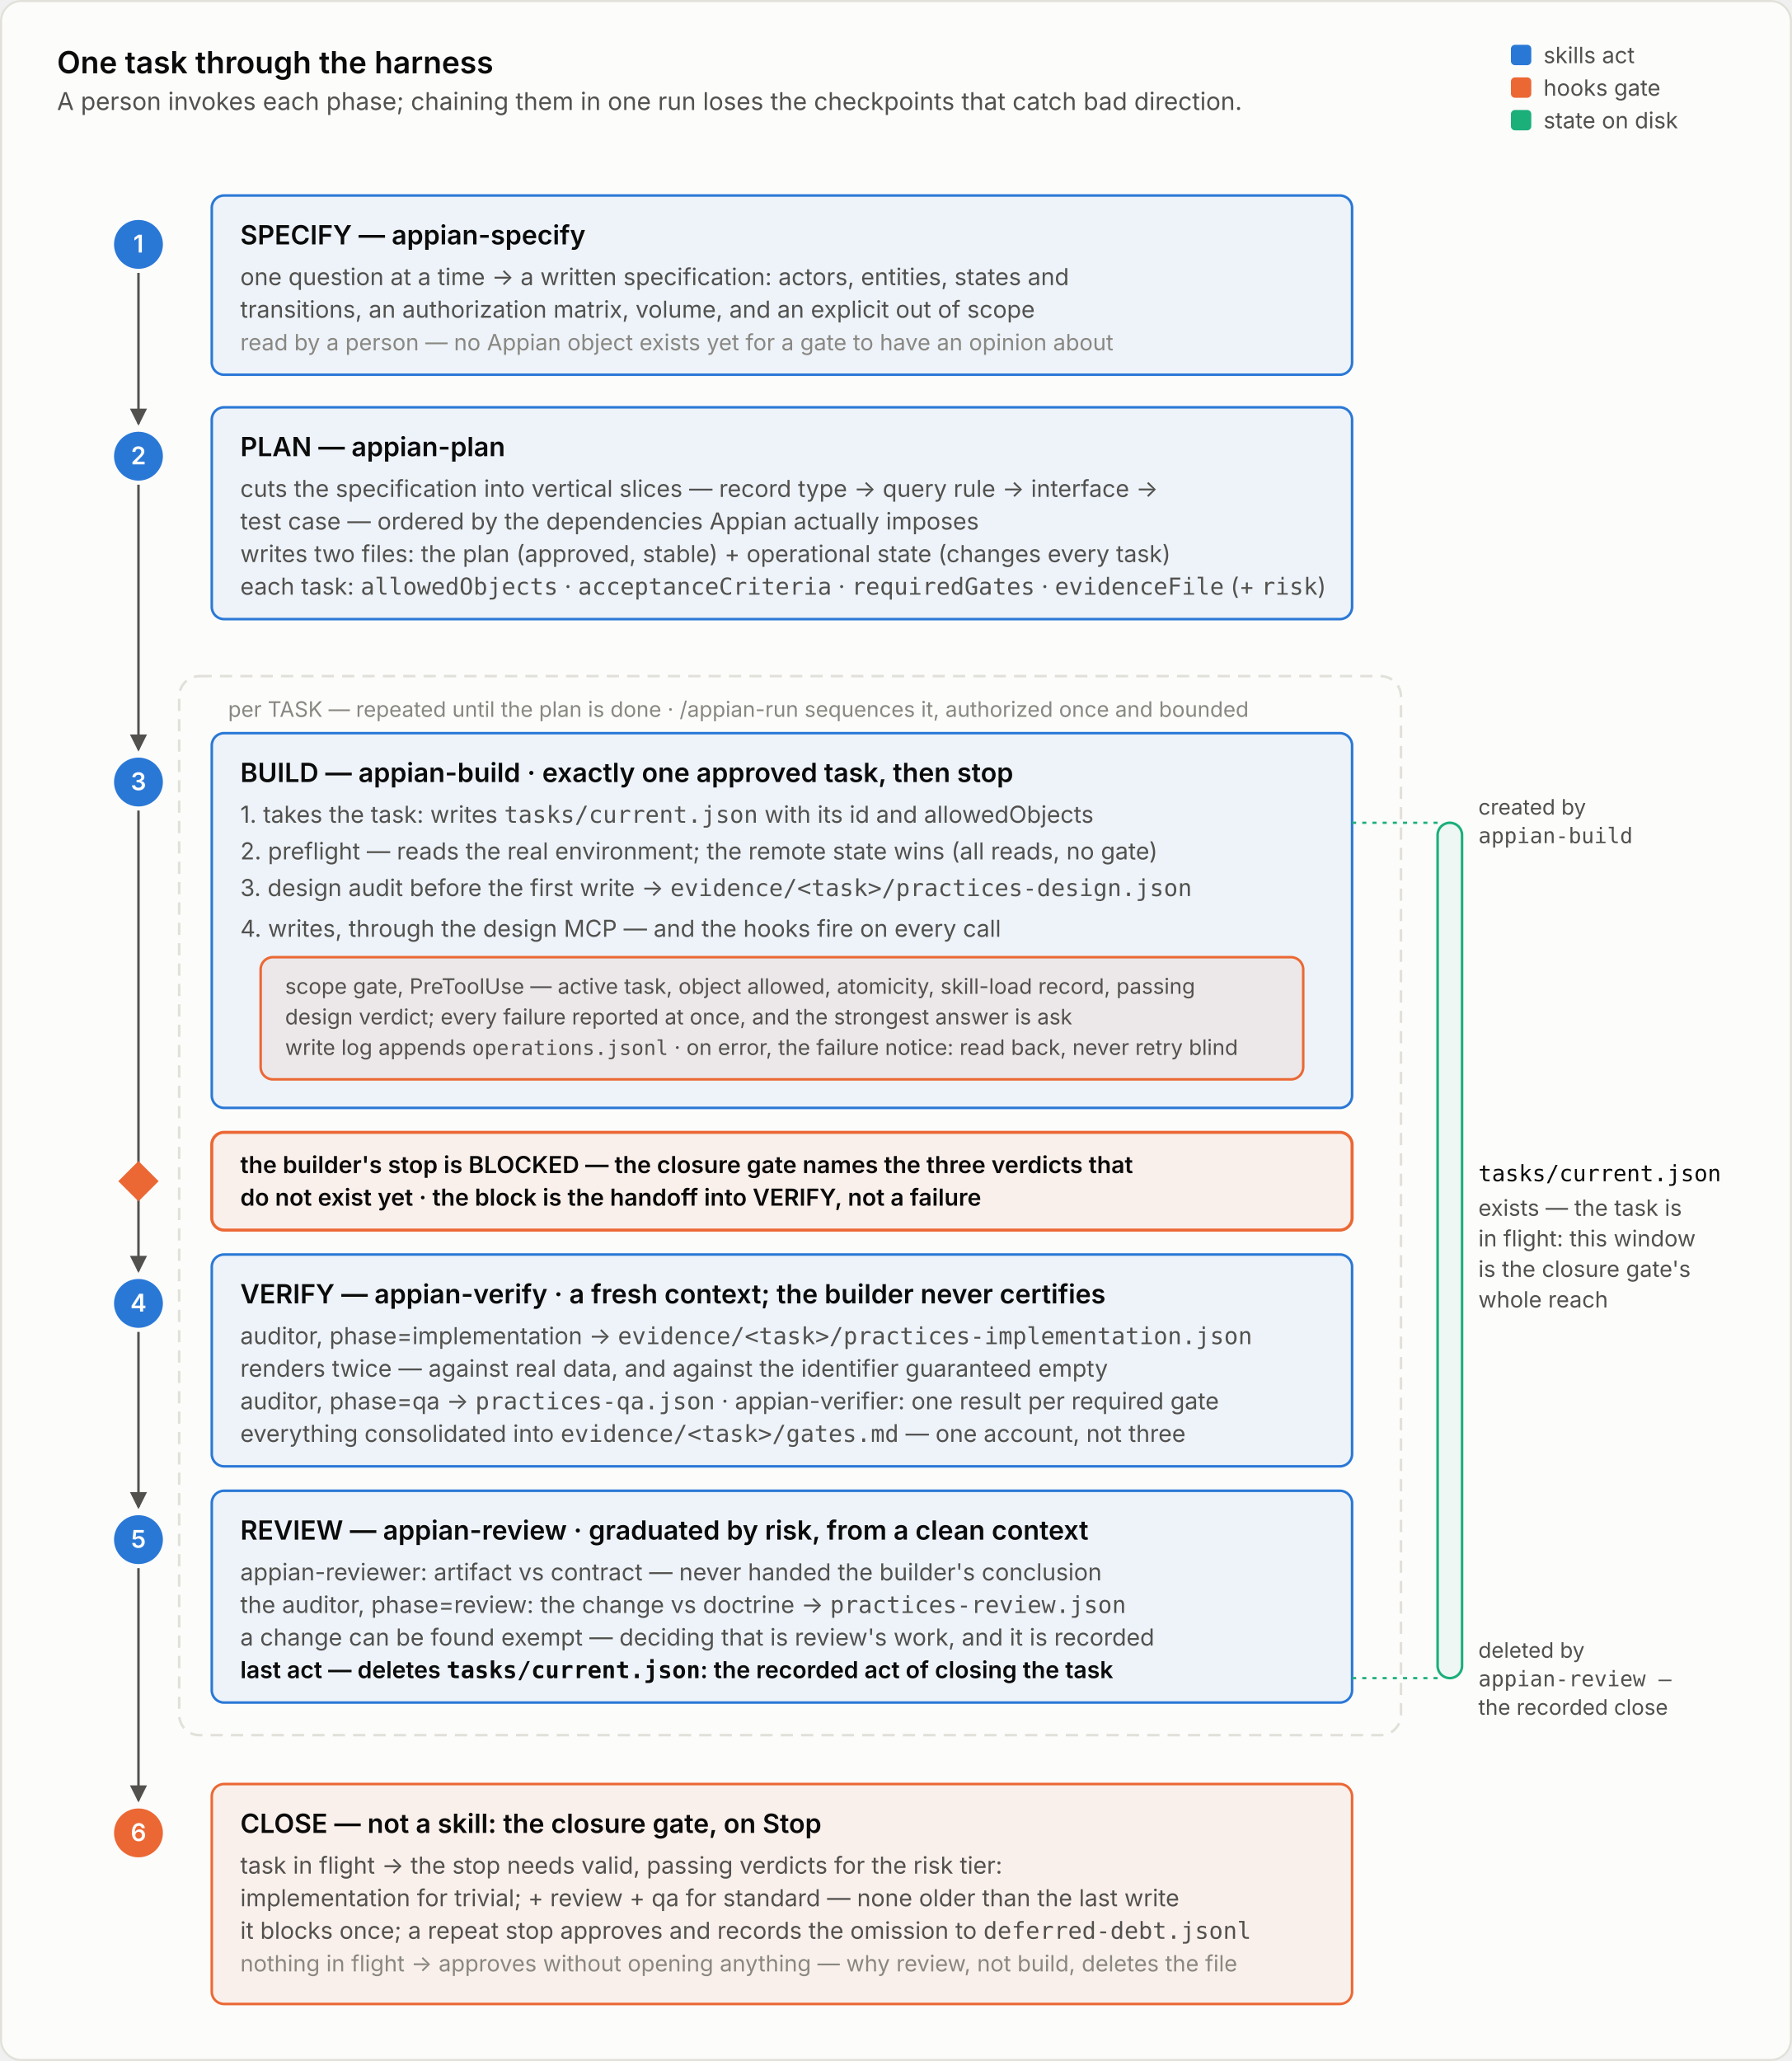
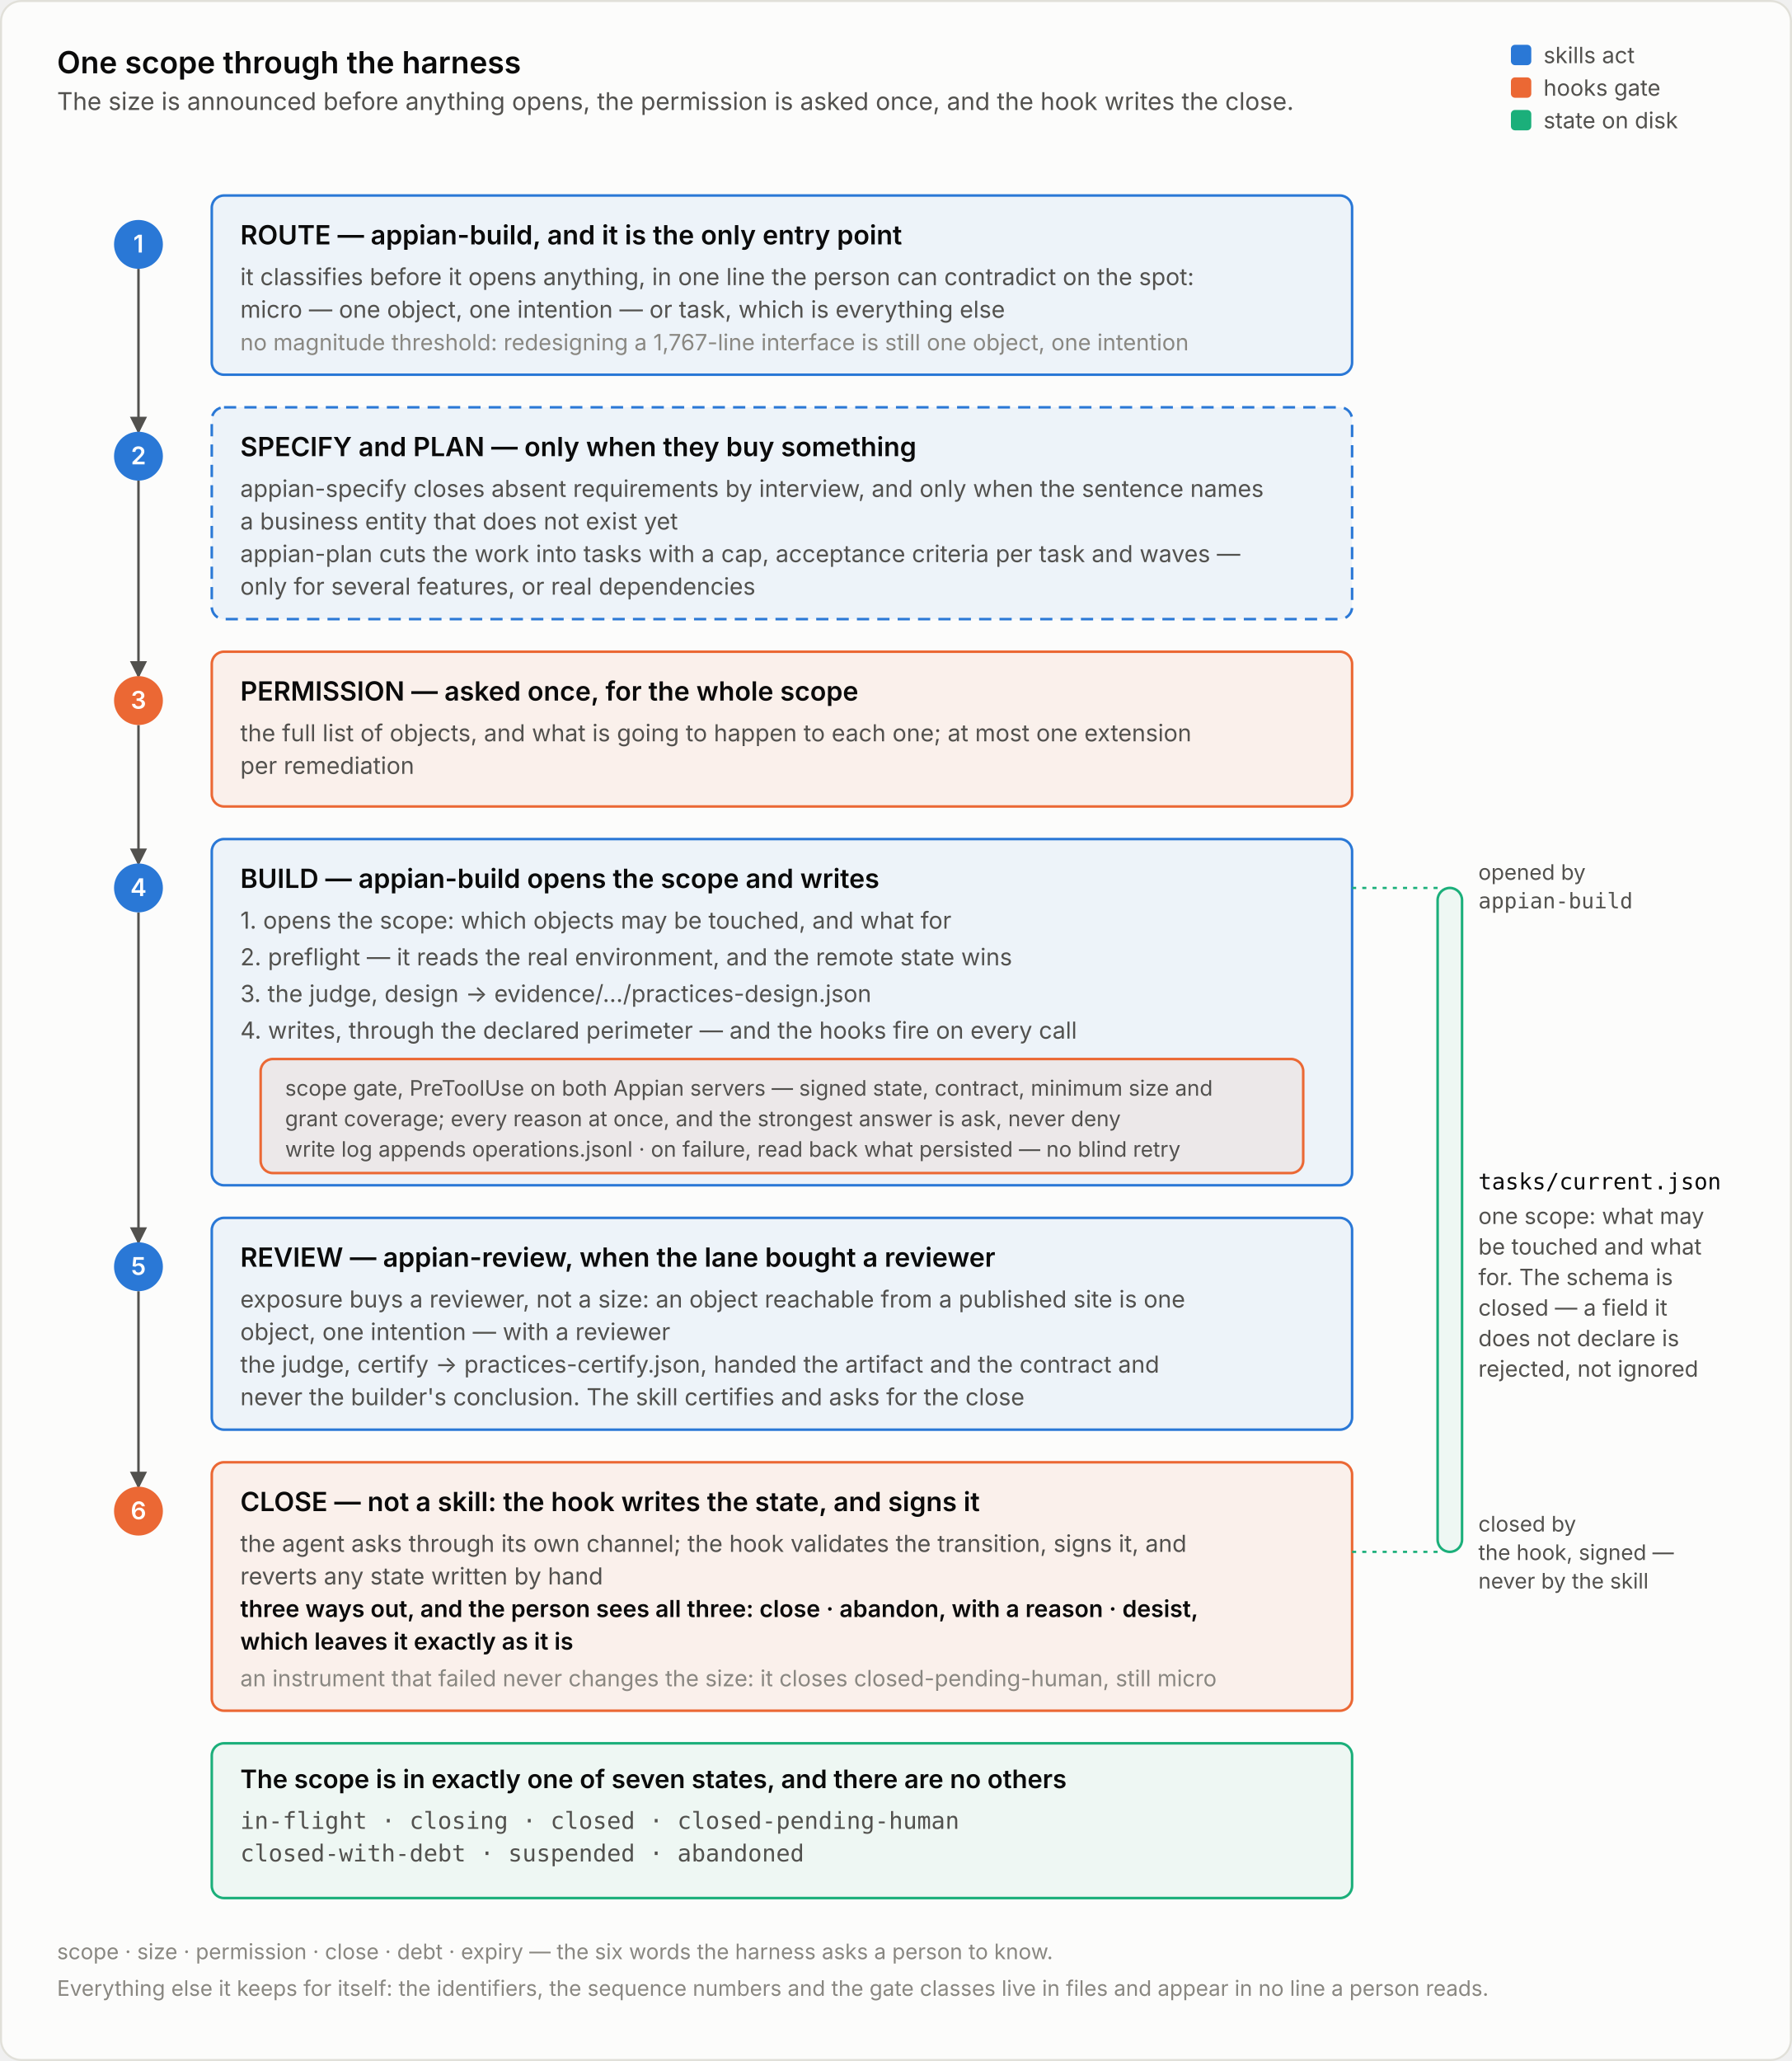
<svg xmlns="http://www.w3.org/2000/svg" width="880" height="1012" viewBox="0 0 880 1012" role="img" font-family="system-ui,-apple-system,'Segoe UI',sans-serif">
  <defs>
    <marker id="ar-blue" viewBox="0 0 8 8" refX="7" refY="4" markerWidth="7" markerHeight="7" orient="auto-start-reverse">
      <path d="M0,0 L8,4 L0,8 z" fill="#2a78d6" />
    </marker>
  </defs>
  <defs>
    <marker id="ar-orange" viewBox="0 0 8 8" refX="7" refY="4" markerWidth="7" markerHeight="7" orient="auto-start-reverse">
      <path d="M0,0 L8,4 L0,8 z" fill="#eb6834" />
    </marker>
  </defs>
  <defs>
    <marker id="ar-ink" viewBox="0 0 8 8" refX="7" refY="4" markerWidth="7" markerHeight="7" orient="auto-start-reverse">
      <path d="M0,0 L8,4 L0,8 z" fill="#52514e" />
    </marker>
  </defs>
  <rect x="0.5" y="0.5" width="879" height="1011" rx="10" fill="#fcfcfb" stroke="#e1e0d9" />
-   <text x="28" y="36" font-size="15" fill="#0b0b0b" font-weight="600">One task through the harness</text>
-   <text x="28" y="54" font-size="12" fill="#52514e">A person invokes each phase; chaining them in one run loses the checkpoints that catch bad direction.</text>
+   <text x="28" y="36" font-size="15" fill="#0b0b0b" font-weight="600">One scope through the harness</text>
+   <text x="28" y="54" font-size="12" fill="#52514e">The size is announced before anything opens, the permission is asked once, and the hook writes the close.</text>
  <rect x="742" y="22" width="10" height="10" rx="2" fill="#2a78d6" stroke="none" stroke-width="0" />
  <text x="758" y="31" font-size="11" fill="#52514e">skills act</text>
  <rect x="742" y="38" width="10" height="10" rx="2" fill="#eb6834" stroke="none" stroke-width="0" />
  <text x="758" y="47" font-size="11" fill="#52514e">hooks gate</text>
  <rect x="742" y="54" width="10" height="10" rx="2" fill="#1baf7a" stroke="none" stroke-width="0" />
  <text x="758" y="63" font-size="11" fill="#52514e">state on disk</text>
  <rect x="104" y="96" width="560" height="88" rx="6" fill="rgba(42,120,214,0.07)" stroke="#2a78d6" stroke-width="1.25" />
-   <text x="118" y="120" font-size="13" fill="#0b0b0b" font-weight="600">SPECIFY — appian-specify</text>
-   <text x="118" y="140" font-size="11.5" fill="#52514e">one question at a time → a written specification: actors, entities, states and</text>
-   <text x="118" y="156" font-size="11.5" fill="#52514e">transitions, an authorization matrix, volume, and an explicit out of scope</text>
-   <text x="118" y="172" font-size="11" fill="#898781">read by a person — no Appian object exists yet for a gate to have an opinion about</text>
-   <rect x="104" y="200" width="560" height="104" rx="6" fill="rgba(42,120,214,0.07)" stroke="#2a78d6" stroke-width="1.25" />
-   <text x="118" y="224" font-size="13" fill="#0b0b0b" font-weight="600">PLAN — appian-plan</text>
-   <text x="118" y="244" font-size="11.5" fill="#52514e">cuts the specification into vertical slices — record type → query rule → interface →</text>
-   <text x="118" y="260" font-size="11.5" fill="#52514e">test case — ordered by the dependencies Appian actually imposes</text>
-   <text x="118" y="276" font-size="11.5" fill="#52514e">writes two files: the plan (approved, stable) + operational state (changes every task)</text>
-   <text x="118" y="292" font-size="11.5" fill="#52514e">each task: <tspan font-family="ui-monospace,Consolas,'Cascadia Mono',monospace">allowedObjects</tspan> · <tspan font-family="ui-monospace,Consolas,'Cascadia Mono',monospace">acceptanceCriteria</tspan> · <tspan font-family="ui-monospace,Consolas,'Cascadia Mono',monospace">requiredGates</tspan> · <tspan font-family="ui-monospace,Consolas,'Cascadia Mono',monospace">evidenceFile</tspan> (+ <tspan font-family="ui-monospace,Consolas,'Cascadia Mono',monospace">risk</tspan>)</text>
-   <rect x="88" y="332" width="600" height="520" rx="10" fill="none" stroke="#e1e0d9" stroke-width="1.25" stroke-dasharray="6 4" />
-   <text x="112" y="352" font-size="10.5" fill="#898781">per TASK — repeated until the plan is done · /appian-run sequences it, authorized once and bounded</text>
-   <rect x="104" y="360" width="560" height="184" rx="6" fill="rgba(42,120,214,0.07)" stroke="#2a78d6" stroke-width="1.25" />
-   <text x="118" y="384" font-size="13" fill="#0b0b0b" font-weight="600">BUILD — appian-build · exactly one approved task, then stop</text>
-   <text x="118" y="404" font-size="11.5" fill="#52514e">1. takes the task: writes <tspan font-family="ui-monospace,Consolas,'Cascadia Mono',monospace">tasks/current.json</tspan> with its id and allowedObjects</text>
-   <text x="118" y="422" font-size="11.5" fill="#52514e">2. preflight — reads the real environment; the remote state wins (all reads, no gate)</text>
-   <text x="118" y="440" font-size="11.5" fill="#52514e">3. design audit before the first write → <tspan font-family="ui-monospace,Consolas,'Cascadia Mono',monospace">evidence/&lt;task&gt;/practices-design.json</tspan>
-   </text>
-   <text x="118" y="460" font-size="11.5" fill="#52514e">4. writes, through the design MCP — and the hooks fire on every call</text>
-   <rect x="128" y="470" width="512" height="60" rx="6" fill="rgba(235,104,52,0.08)" stroke="#eb6834" stroke-width="1.25" />
-   <text x="140" y="488" font-size="10.5" fill="#52514e">scope gate, PreToolUse — active task, object allowed, atomicity, skill-load record, passing</text>
-   <text x="140" y="503" font-size="10.5" fill="#52514e">design verdict; every failure reported at once, and the strongest answer is ask</text>
-   <text x="140" y="518" font-size="10.5" fill="#52514e">write log appends <tspan font-family="ui-monospace,Consolas,'Cascadia Mono',monospace" font-size="10">operations.jsonl</tspan> · on error, the failure notice: read back, never retry blind</text>
-   <rect x="104" y="556" width="560" height="48" rx="6" fill="rgba(235,104,52,0.08)" stroke="#eb6834" stroke-width="1.5" />
-   <text x="118" y="576" font-size="11.5" fill="#0b0b0b" font-weight="600">the builder's stop is BLOCKED — the closure gate names the three verdicts that</text>
-   <text x="118" y="592" font-size="11.5" fill="#0b0b0b" font-weight="600">do not exist yet · the block is the handoff into VERIFY, not a failure</text>
-   <rect x="104" y="616" width="560" height="104" rx="6" fill="rgba(42,120,214,0.07)" stroke="#2a78d6" stroke-width="1.25" />
-   <text x="118" y="640" font-size="13" fill="#0b0b0b" font-weight="600">VERIFY — appian-verify · a fresh context; the builder never certifies</text>
-   <text x="118" y="660" font-size="11.5" fill="#52514e">auditor, phase=implementation → <tspan font-family="ui-monospace,Consolas,'Cascadia Mono',monospace">evidence/&lt;task&gt;/practices-implementation.json</tspan>
-   </text>
-   <text x="118" y="676" font-size="11.5" fill="#52514e">renders twice — against real data, and against the identifier guaranteed empty</text>
-   <text x="118" y="692" font-size="11.5" fill="#52514e">auditor, phase=qa → <tspan font-family="ui-monospace,Consolas,'Cascadia Mono',monospace">practices-qa.json</tspan> · appian-verifier: one result per required gate</text>
-   <text x="118" y="708" font-size="11.5" fill="#52514e">everything consolidated into <tspan font-family="ui-monospace,Consolas,'Cascadia Mono',monospace">evidence/&lt;task&gt;/gates.md</tspan> — one account, not three</text>
-   <rect x="104" y="732" width="560" height="104" rx="6" fill="rgba(42,120,214,0.07)" stroke="#2a78d6" stroke-width="1.25" />
-   <text x="118" y="756" font-size="13" fill="#0b0b0b" font-weight="600">REVIEW — appian-review · graduated by risk, from a clean context</text>
-   <text x="118" y="776" font-size="11.5" fill="#52514e">appian-reviewer: artifact vs contract — never handed the builder's conclusion</text>
-   <text x="118" y="792" font-size="11.5" fill="#52514e">the auditor, phase=review: the change vs doctrine → <tspan font-family="ui-monospace,Consolas,'Cascadia Mono',monospace">practices-review.json</tspan>
-   </text>
-   <text x="118" y="808" font-size="11.5" fill="#52514e">a change can be found exempt — deciding that is review's work, and it is recorded</text>
-   <text x="118" y="824" font-size="11.5" fill="#0b0b0b" font-weight="600">last act — deletes <tspan font-family="ui-monospace,Consolas,'Cascadia Mono',monospace">tasks/current.json</tspan>: the recorded act of closing the task</text>
-   <rect x="104" y="876" width="560" height="108" rx="6" fill="rgba(235,104,52,0.08)" stroke="#eb6834" stroke-width="1.25" />
-   <text x="118" y="900" font-size="13" fill="#0b0b0b" font-weight="600">CLOSE — not a skill: the closure gate, on Stop</text>
-   <text x="118" y="920" font-size="11.5" fill="#52514e">task in flight → the stop needs valid, passing verdicts for the risk tier:</text>
-   <text x="118" y="936" font-size="11.5" fill="#52514e">implementation for trivial; + review + qa for standard — none older than the last write</text>
-   <text x="118" y="952" font-size="11.5" fill="#52514e">it blocks once; a repeat stop approves and records the omission to <tspan font-family="ui-monospace,Consolas,'Cascadia Mono',monospace">deferred-debt.jsonl</tspan>
-   </text>
-   <text x="118" y="968" font-size="11" fill="#898781">nothing in flight → approves without opening anything — why review, not build, deletes the file</text>
-   <polyline points="68,134 68,208" fill="none" stroke="#52514e" stroke-width="1.2" marker-end="url(#ar-ink)" />
-   <polyline points="68,238 68,368" fill="none" stroke="#52514e" stroke-width="1.2" marker-end="url(#ar-ink)" />
-   <polyline points="68,398 68,624" fill="none" stroke="#52514e" stroke-width="1.2" marker-end="url(#ar-ink)" />
-   <polyline points="68,654 68,740" fill="none" stroke="#52514e" stroke-width="1.2" marker-end="url(#ar-ink)" />
-   <polyline points="68,770 68,884" fill="none" stroke="#52514e" stroke-width="1.2" marker-end="url(#ar-ink)" />
+   <text x="118" y="120" font-size="13" fill="#0b0b0b" font-weight="600">ROUTE — appian-build, and it is the only entry point</text>
+   <text x="118" y="140" font-size="11.5" fill="#52514e">it classifies before it opens anything, in one line the person can contradict on the spot:</text>
+   <text x="118" y="156" font-size="11.5" fill="#52514e">micro — one object, one intention — or task, which is everything else</text>
+   <text x="118" y="172" font-size="11" fill="#898781">no magnitude threshold: redesigning a 1,767-line interface is still one object, one intention</text>
+   <rect x="104" y="200" width="560" height="104" rx="6" fill="rgba(42,120,214,0.07)" stroke="#2a78d6" stroke-width="1.25" stroke-dasharray="6 4" />
+   <text x="118" y="224" font-size="13" fill="#0b0b0b" font-weight="600">SPECIFY and PLAN — only when they buy something</text>
+   <text x="118" y="244" font-size="11.5" fill="#52514e">appian-specify closes absent requirements by interview, and only when the sentence names</text>
+   <text x="118" y="260" font-size="11.5" fill="#52514e">a business entity that does not exist yet</text>
+   <text x="118" y="276" font-size="11.5" fill="#52514e">appian-plan cuts the work into tasks with a cap, acceptance criteria per task and waves —</text>
+   <text x="118" y="292" font-size="11.5" fill="#52514e">only for several features, or real dependencies</text>
+   <rect x="104" y="320" width="560" height="76" rx="6" fill="rgba(235,104,52,0.08)" stroke="#eb6834" stroke-width="1.25" />
+   <text x="118" y="344" font-size="13" fill="#0b0b0b" font-weight="600">PERMISSION — asked once, for the whole scope</text>
+   <text x="118" y="364" font-size="11.5" fill="#52514e">the full list of objects, and what is going to happen to each one; at most one extension</text>
+   <text x="118" y="380" font-size="11.5" fill="#52514e">per remediation</text>
+   <rect x="104" y="412" width="560" height="170" rx="6" fill="rgba(42,120,214,0.07)" stroke="#2a78d6" stroke-width="1.25" />
+   <text x="118" y="436" font-size="13" fill="#0b0b0b" font-weight="600">BUILD — appian-build opens the scope and writes</text>
+   <text x="118" y="456" font-size="11.5" fill="#52514e">1. opens the scope: which objects may be touched, and what for</text>
+   <text x="118" y="474" font-size="11.5" fill="#52514e">2. preflight — it reads the real environment, and the remote state wins</text>
+   <text x="118" y="492" font-size="11.5" fill="#52514e">3. the judge, design → evidence/…/practices-design.json</text>
+   <text x="118" y="510" font-size="11.5" fill="#52514e">4. writes, through the declared perimeter — and the hooks fire on every call</text>
+   <rect x="128" y="520" width="512" height="56" rx="6" fill="rgba(235,104,52,0.08)" stroke="#eb6834" stroke-width="1.25" />
+   <text x="140" y="538" font-size="10.5" fill="#52514e">scope gate, PreToolUse on both Appian servers — signed state, contract, minimum size and</text>
+   <text x="140" y="553" font-size="10.5" fill="#52514e">grant coverage; every reason at once, and the strongest answer is ask, never deny</text>
+   <text x="140" y="568" font-size="10.5" fill="#52514e">write log appends operations.jsonl · on failure, read back what persisted — no blind retry</text>
+   <rect x="104" y="598" width="560" height="104" rx="6" fill="rgba(42,120,214,0.07)" stroke="#2a78d6" stroke-width="1.25" />
+   <text x="118" y="622" font-size="13" fill="#0b0b0b" font-weight="600">REVIEW — appian-review, when the lane bought a reviewer</text>
+   <text x="118" y="642" font-size="11.5" fill="#52514e">exposure buys a reviewer, not a size: an object reachable from a published site is one</text>
+   <text x="118" y="658" font-size="11.5" fill="#52514e">object, one intention — with a reviewer</text>
+   <text x="118" y="674" font-size="11.5" fill="#52514e">the judge, certify → practices-certify.json, handed the artifact and the contract and</text>
+   <text x="118" y="690" font-size="11.5" fill="#52514e">never the builder's conclusion. The skill certifies and asks for the close</text>
+   <rect x="104" y="718" width="560" height="122" rx="6" fill="rgba(235,104,52,0.08)" stroke="#eb6834" stroke-width="1.25" />
+   <text x="118" y="742" font-size="13" fill="#0b0b0b" font-weight="600">CLOSE — not a skill: the hook writes the state, and signs it</text>
+   <text x="118" y="762" font-size="11.5" fill="#52514e">the agent asks through its own channel; the hook validates the transition, signs it, and</text>
+   <text x="118" y="778" font-size="11.5" fill="#52514e">reverts any state written by hand</text>
+   <text x="118" y="794" font-size="11.5" fill="#0b0b0b" font-weight="600">three ways out, and the person sees all three: close · abandon, with a reason · desist,</text>
+   <text x="118" y="810" font-size="11.5" fill="#0b0b0b" font-weight="600">which leaves it exactly as it is</text>
+   <text x="118" y="828" font-size="11" fill="#898781">an instrument that failed never changes the size: it closes closed-pending-human, still micro</text>
+   <rect x="104" y="856" width="560" height="76" rx="6" fill="rgba(27,175,122,0.06)" stroke="#1baf7a" stroke-width="1.25" />
+   <text x="118" y="878" font-size="12.5" fill="#0b0b0b" font-weight="600">The scope is in exactly one of seven states, and there are no others</text>
+   <text x="118" y="898" font-size="11.5" fill="#52514e" font-family="ui-monospace,Consolas,'Cascadia Mono',monospace">in-flight · closing · closed · closed-pending-human</text>
+   <text x="118" y="914" font-size="11.5" fill="#52514e" font-family="ui-monospace,Consolas,'Cascadia Mono',monospace">closed-with-debt · suspended · abandoned</text>
+   <polyline points="68,132 68,212" fill="none" stroke="#52514e" stroke-width="1.2" marker-end="url(#ar-ink)" />
+   <polyline points="68,236 68,332" fill="none" stroke="#52514e" stroke-width="1.2" marker-end="url(#ar-ink)" />
+   <polyline points="68,356 68,424" fill="none" stroke="#52514e" stroke-width="1.2" marker-end="url(#ar-ink)" />
+   <polyline points="68,448 68,610" fill="none" stroke="#52514e" stroke-width="1.2" marker-end="url(#ar-ink)" />
+   <polyline points="68,634 68,730" fill="none" stroke="#52514e" stroke-width="1.2" marker-end="url(#ar-ink)" />
  <circle cx="68" cy="120" r="12" fill="#2a78d6" />
  <text x="68" y="124" font-size="12" fill="#ffffff" font-weight="600" text-anchor="middle">1</text>
  <circle cx="68" cy="224" r="12" fill="#2a78d6" />
  <text x="68" y="228" font-size="12" fill="#ffffff" font-weight="600" text-anchor="middle">2</text>
-   <circle cx="68" cy="384" r="12" fill="#2a78d6" />
-   <text x="68" y="388" font-size="12" fill="#ffffff" font-weight="600" text-anchor="middle">3</text>
-   <circle cx="68" cy="640" r="12" fill="#2a78d6" />
-   <text x="68" y="644" font-size="12" fill="#ffffff" font-weight="600" text-anchor="middle">4</text>
-   <circle cx="68" cy="756" r="12" fill="#2a78d6" />
-   <text x="68" y="760" font-size="12" fill="#ffffff" font-weight="600" text-anchor="middle">5</text>
-   <circle cx="68" cy="900" r="12" fill="#eb6834" />
-   <text x="68" y="904" font-size="12" fill="#ffffff" font-weight="600" text-anchor="middle">6</text>
-   <rect x="61" y="573" width="14" height="14" fill="#eb6834" transform="rotate(45 68 580)" />
-   <polyline points="664,404 706,404" fill="none" stroke="#1baf7a" stroke-width="1.1" stroke-dasharray="2 3" />
-   <polyline points="664,824 706,824" fill="none" stroke="#1baf7a" stroke-width="1.1" stroke-dasharray="2 3" />
-   <rect x="706" y="404" width="12" height="420" rx="6" fill="rgba(27,175,122,0.06)" stroke="#1baf7a" stroke-width="1.25" />
-   <text x="726" y="400" font-size="10.5" fill="#52514e">created by</text>
-   <text x="726" y="414" font-size="10.5" fill="#52514e" font-family="ui-monospace,Consolas,'Cascadia Mono',monospace">appian-build</text>
-   <text x="726" y="580" font-size="11" fill="#0b0b0b" font-family="ui-monospace,Consolas,'Cascadia Mono',monospace">tasks/current.json</text>
-   <text x="726" y="597" font-size="11" fill="#52514e">exists — the task is</text>
-   <text x="726" y="612" font-size="11" fill="#52514e">in flight: this window</text>
-   <text x="726" y="627" font-size="11" fill="#52514e">is the closure gate's</text>
-   <text x="726" y="642" font-size="11" fill="#52514e">whole reach</text>
-   <text x="726" y="814" font-size="10.5" fill="#52514e">deleted by</text>
-   <text x="726" y="828" font-size="10.5" fill="#52514e" font-family="ui-monospace,Consolas,'Cascadia Mono',monospace">appian-review —</text>
-   <text x="726" y="842" font-size="10.5" fill="#52514e">the recorded close</text>
+   <circle cx="68" cy="344" r="12" fill="#eb6834" />
+   <text x="68" y="348" font-size="12" fill="#ffffff" font-weight="600" text-anchor="middle">3</text>
+   <circle cx="68" cy="436" r="12" fill="#2a78d6" />
+   <text x="68" y="440" font-size="12" fill="#ffffff" font-weight="600" text-anchor="middle">4</text>
+   <circle cx="68" cy="622" r="12" fill="#2a78d6" />
+   <text x="68" y="626" font-size="12" fill="#ffffff" font-weight="600" text-anchor="middle">5</text>
+   <circle cx="68" cy="742" r="12" fill="#eb6834" />
+   <text x="68" y="746" font-size="12" fill="#ffffff" font-weight="600" text-anchor="middle">6</text>
+   <polyline points="664,436 706,436" fill="none" stroke="#1baf7a" stroke-width="1.1" stroke-dasharray="2 3" />
+   <polyline points="664,762 706,762" fill="none" stroke="#1baf7a" stroke-width="1.1" stroke-dasharray="2 3" />
+   <rect x="706" y="436" width="12" height="326" rx="6" fill="rgba(27,175,122,0.06)" stroke="#1baf7a" stroke-width="1.25" />
+   <text x="726" y="432" font-size="10.5" fill="#52514e">opened by</text>
+   <text x="726" y="446" font-size="10.5" fill="#52514e" font-family="ui-monospace,Consolas,'Cascadia Mono',monospace">appian-build</text>
+   <text x="726" y="584" font-size="11" fill="#0b0b0b" font-family="ui-monospace,Consolas,'Cascadia Mono',monospace">tasks/current.json</text>
+   <text x="726" y="601" font-size="11" fill="#52514e">one scope: what may</text>
+   <text x="726" y="616" font-size="11" fill="#52514e">be touched and what</text>
+   <text x="726" y="631" font-size="11" fill="#52514e">for. The schema is</text>
+   <text x="726" y="646" font-size="11" fill="#52514e">closed — a field it</text>
+   <text x="726" y="661" font-size="11" fill="#52514e">does not declare is</text>
+   <text x="726" y="676" font-size="11" fill="#52514e">rejected, not ignored</text>
+   <text x="726" y="752" font-size="10.5" fill="#52514e">closed by</text>
+   <text x="726" y="766" font-size="10.5" fill="#52514e">the hook, signed —</text>
+   <text x="726" y="780" font-size="10.5" fill="#52514e">never by the skill</text>
+   <text x="28" y="962" font-size="10.5" fill="#898781">scope · size · permission · close · debt · expiry — the six words the harness asks a person to know.</text>
+   <text x="28" y="980" font-size="10.5" fill="#898781">Everything else it keeps for itself: the identifiers, the sequence numbers and the gate classes live in files and appear in no line a person reads.</text>
</svg>
